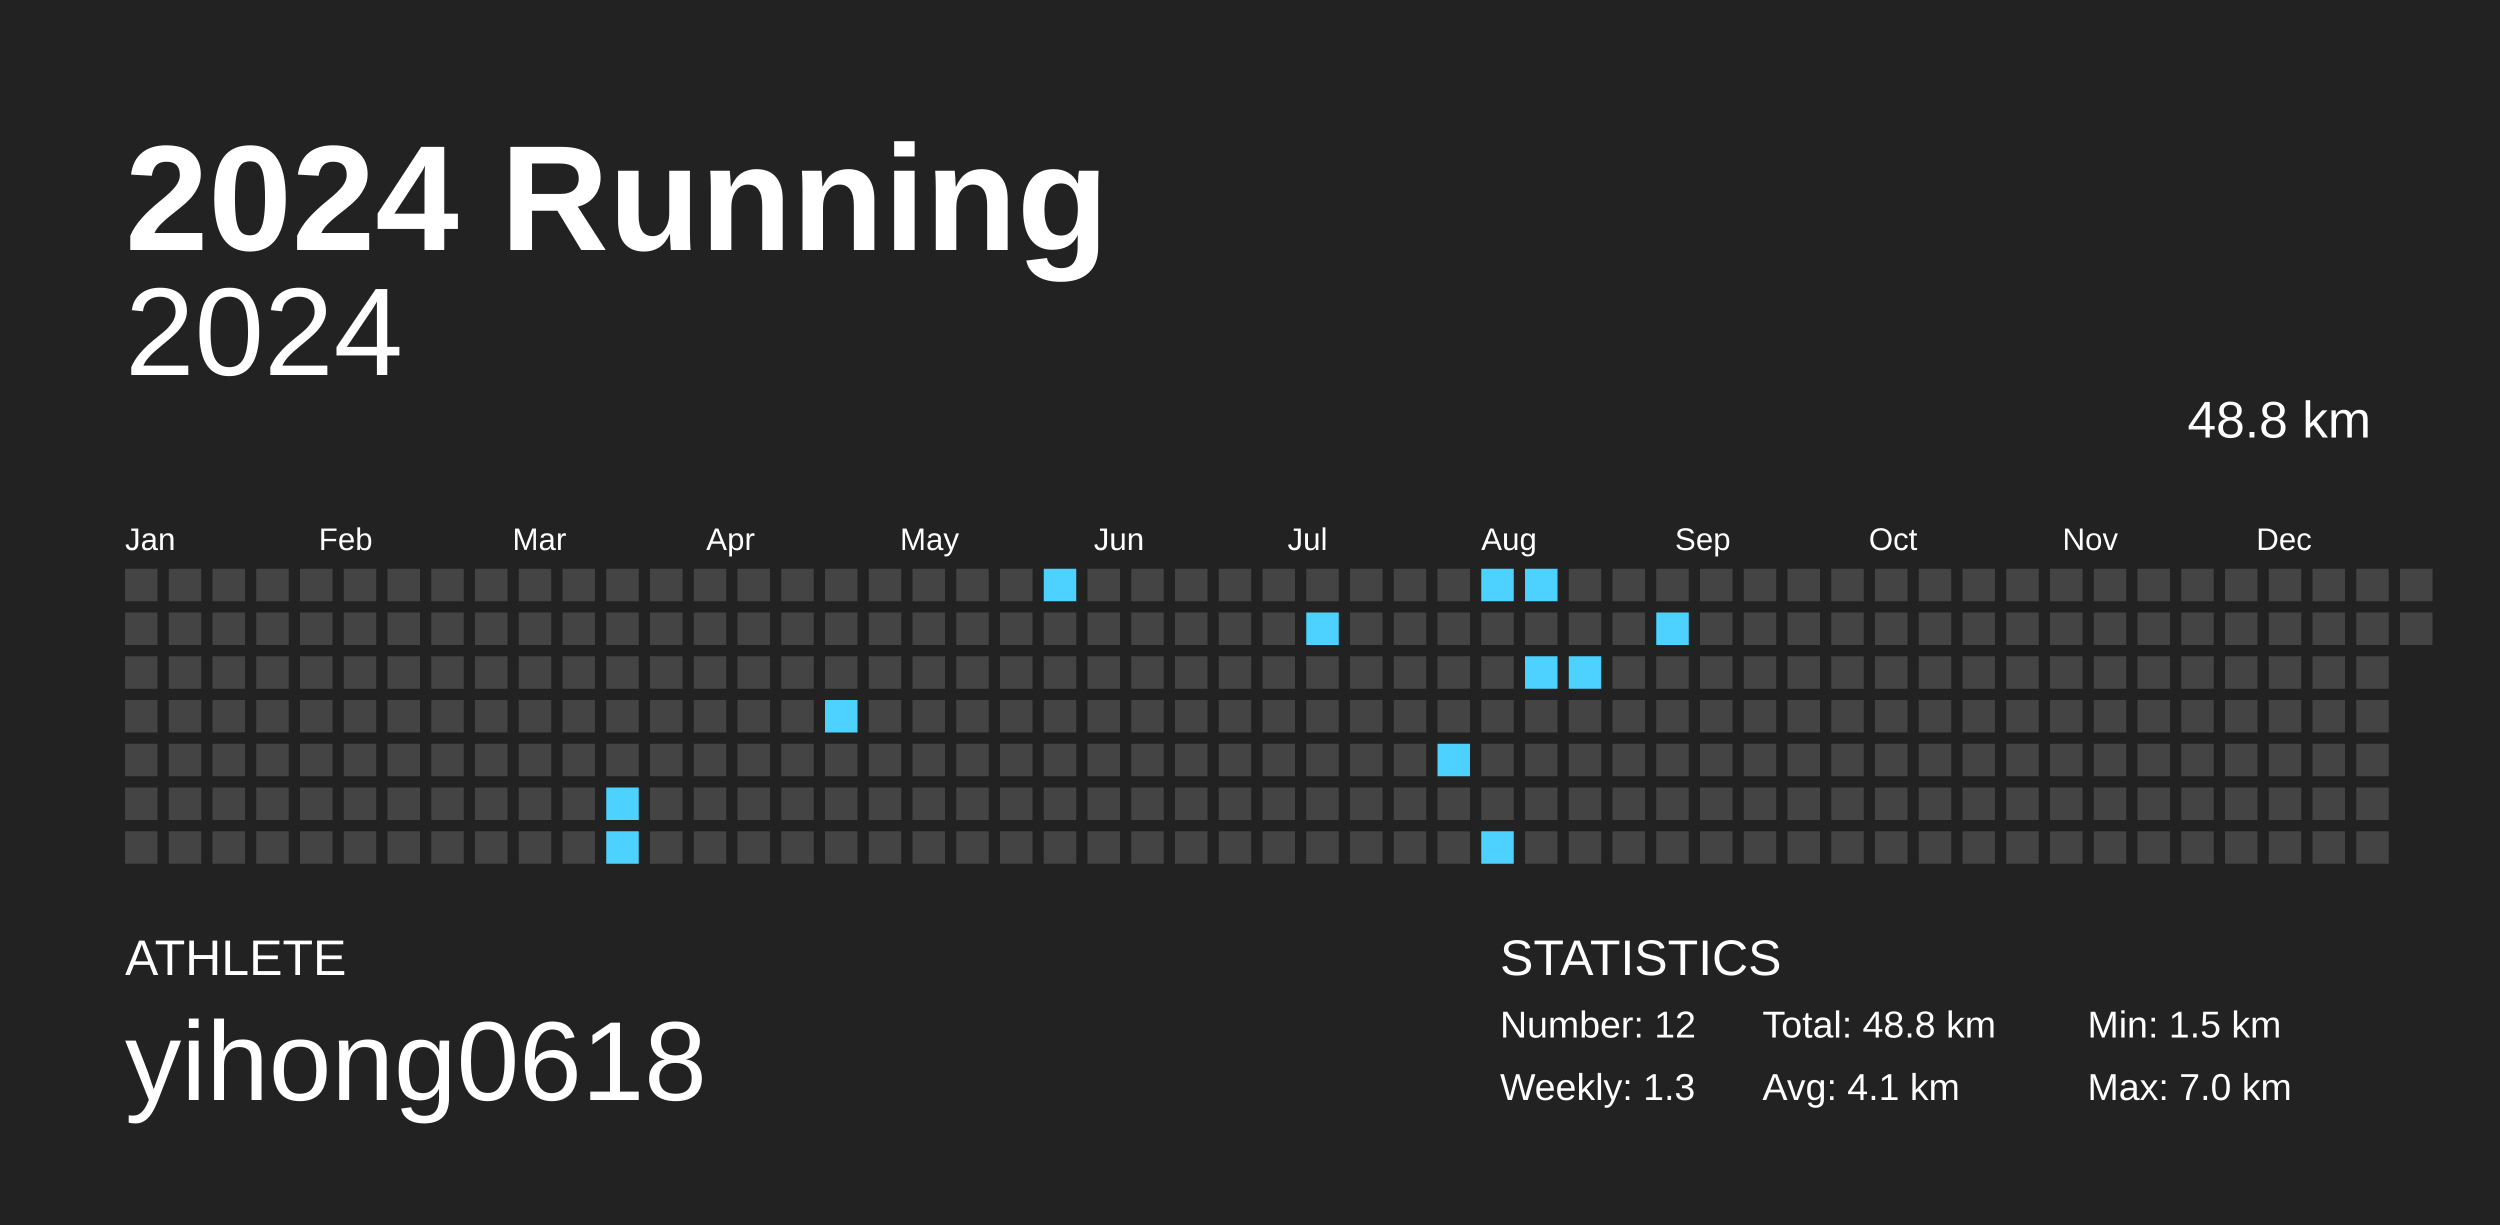
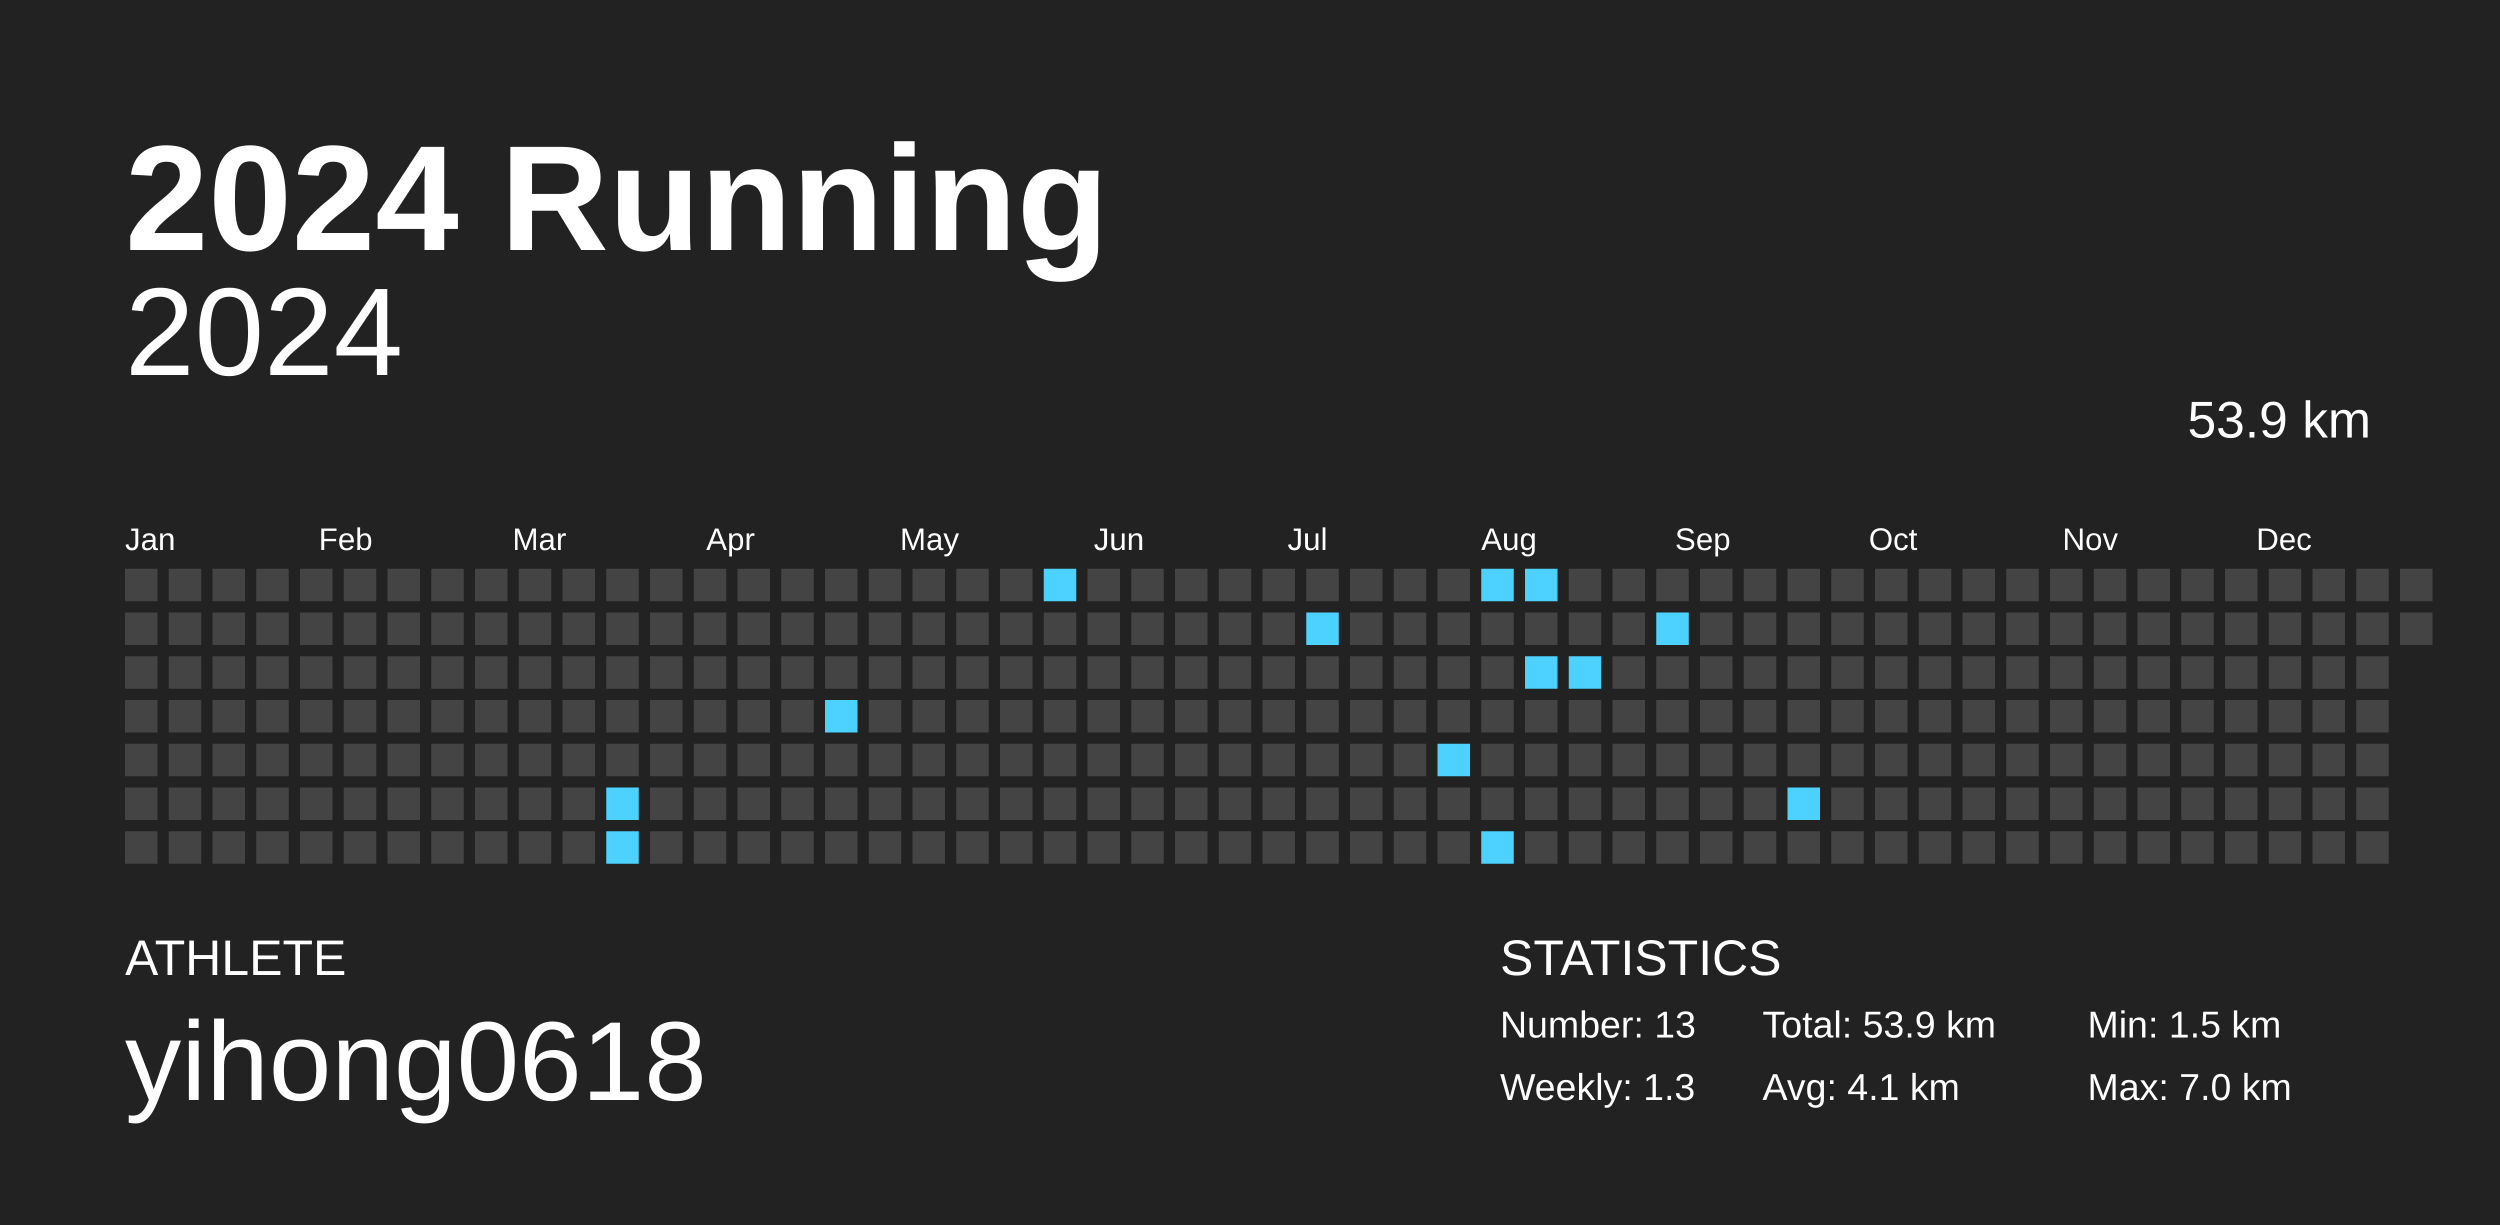
<svg xmlns="http://www.w3.org/2000/svg" baseProfile="full" height="98mm" version="1.1" viewBox="0,0,200,98" width="200mm">
  <defs />
  <rect fill="#222222" height="98" width="200" x="0" y="0" />
  <text fill="#FFFFFF" style="font-size:12px; font-family:Arial; font-weight:bold;" x="10" y="20">2024 Running</text>
  <text fill="#FFFFFF" style="font-size:4px; font-family:Arial" x="10" y="78">ATHLETE</text>
  <text fill="#FFFFFF" style="font-size:9px; font-family:Arial" x="10" y="88">yihong0618</text>
  <text fill="#FFFFFF" style="font-size:4px; font-family:Arial" x="120" y="78">STATISTICS</text>
-   <text fill="#FFFFFF" style="font-size:3px; font-family:Arial" x="120" y="83">Number: 12</text>
+   <text fill="#FFFFFF" style="font-size:3px; font-family:Arial" x="120" y="83">Number: 13</text>
  <text fill="#FFFFFF" style="font-size:3px; font-family:Arial" x="120" y="88">Weekly: 1.3</text>
-   <text fill="#FFFFFF" style="font-size:3px; font-family:Arial" x="141" y="83">Total: 48.8 km</text>
+   <text fill="#FFFFFF" style="font-size:3px; font-family:Arial" x="141" y="83">Total: 53.9 km</text>
  <text fill="#FFFFFF" style="font-size:3px; font-family:Arial" x="141" y="88">Avg: 4.1 km</text>
  <text fill="#FFFFFF" style="font-size:3px; font-family:Arial" x="167" y="83">Min: 1.5 km</text>
  <text fill="#FFFFFF" style="font-size:3px; font-family:Arial" x="167" y="88">Max: 7.0 km</text>
  <text alignment-baseline="hanging" fill="#FFFFFF" style="font-size:10.0px; font-family:Arial;" x="10" y="30">2024</text>
-   <text alignment-baseline="hanging" fill="#FFFFFF" style="font-size:4.125px; font-family:Arial;" x="175" y="35">48.8 km</text>
+   <text alignment-baseline="hanging" fill="#FFFFFF" style="font-size:4.125px; font-family:Arial;" x="175" y="35">53.9 km</text>
  <text fill="#FFFFFF" style="font-size:2.5px; font-family:Arial" x="10.0" y="44">Jan</text>
  <text fill="#FFFFFF" style="font-size:2.5px; font-family:Arial" x="25.5" y="44">Feb</text>
  <text fill="#FFFFFF" style="font-size:2.5px; font-family:Arial" x="41.0" y="44">Mar</text>
  <text fill="#FFFFFF" style="font-size:2.5px; font-family:Arial" x="56.5" y="44">Apr</text>
  <text fill="#FFFFFF" style="font-size:2.5px; font-family:Arial" x="72.0" y="44">May</text>
  <text fill="#FFFFFF" style="font-size:2.5px; font-family:Arial" x="87.5" y="44">Jun</text>
  <text fill="#FFFFFF" style="font-size:2.5px; font-family:Arial" x="103.0" y="44">Jul</text>
  <text fill="#FFFFFF" style="font-size:2.5px; font-family:Arial" x="118.5" y="44">Aug</text>
  <text fill="#FFFFFF" style="font-size:2.5px; font-family:Arial" x="134.0" y="44">Sep</text>
  <text fill="#FFFFFF" style="font-size:2.5px; font-family:Arial" x="149.5" y="44">Oct</text>
  <text fill="#FFFFFF" style="font-size:2.5px; font-family:Arial" x="165.0" y="44">Nov</text>
  <text fill="#FFFFFF" style="font-size:2.5px; font-family:Arial" x="180.5" y="44">Dec</text>
  <rect fill="#444444" height="2.6" width="2.6" x="10.0" y="45.5" />
  <rect fill="#444444" height="2.6" width="2.6" x="10.0" y="49.0" />
  <rect fill="#444444" height="2.6" width="2.6" x="10.0" y="52.5" />
  <rect fill="#444444" height="2.6" width="2.6" x="10.0" y="56.0" />
  <rect fill="#444444" height="2.6" width="2.6" x="10.0" y="59.5" />
  <rect fill="#444444" height="2.6" width="2.6" x="10.0" y="63.0" />
  <rect fill="#444444" height="2.6" width="2.6" x="10.0" y="66.5" />
  <rect fill="#444444" height="2.6" width="2.6" x="13.5" y="45.5" />
  <rect fill="#444444" height="2.6" width="2.6" x="13.5" y="49.0" />
  <rect fill="#444444" height="2.6" width="2.6" x="13.5" y="52.5" />
  <rect fill="#444444" height="2.6" width="2.6" x="13.5" y="56.0" />
  <rect fill="#444444" height="2.6" width="2.6" x="13.5" y="59.5" />
  <rect fill="#444444" height="2.6" width="2.6" x="13.5" y="63.0" />
  <rect fill="#444444" height="2.6" width="2.6" x="13.5" y="66.5" />
  <rect fill="#444444" height="2.6" width="2.6" x="17.0" y="45.5" />
  <rect fill="#444444" height="2.6" width="2.6" x="17.0" y="49.0" />
  <rect fill="#444444" height="2.6" width="2.6" x="17.0" y="52.5" />
  <rect fill="#444444" height="2.6" width="2.6" x="17.0" y="56.0" />
  <rect fill="#444444" height="2.6" width="2.6" x="17.0" y="59.5" />
  <rect fill="#444444" height="2.6" width="2.6" x="17.0" y="63.0" />
  <rect fill="#444444" height="2.6" width="2.6" x="17.0" y="66.5" />
  <rect fill="#444444" height="2.6" width="2.6" x="20.5" y="45.5" />
  <rect fill="#444444" height="2.6" width="2.6" x="20.5" y="49.0" />
  <rect fill="#444444" height="2.6" width="2.6" x="20.5" y="52.5" />
  <rect fill="#444444" height="2.6" width="2.6" x="20.5" y="56.0" />
  <rect fill="#444444" height="2.6" width="2.6" x="20.5" y="59.5" />
  <rect fill="#444444" height="2.6" width="2.6" x="20.5" y="63.0" />
  <rect fill="#444444" height="2.6" width="2.6" x="20.5" y="66.5" />
  <rect fill="#444444" height="2.6" width="2.6" x="24.0" y="45.5" />
  <rect fill="#444444" height="2.6" width="2.6" x="24.0" y="49.0" />
  <rect fill="#444444" height="2.6" width="2.6" x="24.0" y="52.5" />
  <rect fill="#444444" height="2.6" width="2.6" x="24.0" y="56.0" />
  <rect fill="#444444" height="2.6" width="2.6" x="24.0" y="59.5" />
  <rect fill="#444444" height="2.6" width="2.6" x="24.0" y="63.0" />
  <rect fill="#444444" height="2.6" width="2.6" x="24.0" y="66.5" />
  <rect fill="#444444" height="2.6" width="2.6" x="27.5" y="45.5" />
  <rect fill="#444444" height="2.6" width="2.6" x="27.5" y="49.0" />
  <rect fill="#444444" height="2.6" width="2.6" x="27.5" y="52.5" />
  <rect fill="#444444" height="2.6" width="2.6" x="27.5" y="56.0" />
  <rect fill="#444444" height="2.6" width="2.6" x="27.5" y="59.5" />
  <rect fill="#444444" height="2.6" width="2.6" x="27.5" y="63.0" />
  <rect fill="#444444" height="2.6" width="2.6" x="27.5" y="66.5" />
  <rect fill="#444444" height="2.6" width="2.6" x="31.0" y="45.5" />
  <rect fill="#444444" height="2.6" width="2.6" x="31.0" y="49.0" />
  <rect fill="#444444" height="2.6" width="2.6" x="31.0" y="52.5" />
  <rect fill="#444444" height="2.6" width="2.6" x="31.0" y="56.0" />
  <rect fill="#444444" height="2.6" width="2.6" x="31.0" y="59.5" />
  <rect fill="#444444" height="2.6" width="2.6" x="31.0" y="63.0" />
  <rect fill="#444444" height="2.6" width="2.6" x="31.0" y="66.5" />
  <rect fill="#444444" height="2.6" width="2.6" x="34.5" y="45.5" />
  <rect fill="#444444" height="2.6" width="2.6" x="34.5" y="49.0" />
  <rect fill="#444444" height="2.6" width="2.6" x="34.5" y="52.5" />
  <rect fill="#444444" height="2.6" width="2.6" x="34.5" y="56.0" />
  <rect fill="#444444" height="2.6" width="2.6" x="34.5" y="59.5" />
  <rect fill="#444444" height="2.6" width="2.6" x="34.5" y="63.0" />
  <rect fill="#444444" height="2.6" width="2.6" x="34.5" y="66.5" />
  <rect fill="#444444" height="2.6" width="2.6" x="38.0" y="45.5" />
  <rect fill="#444444" height="2.6" width="2.6" x="38.0" y="49.0" />
  <rect fill="#444444" height="2.6" width="2.6" x="38.0" y="52.5" />
  <rect fill="#444444" height="2.6" width="2.6" x="38.0" y="56.0" />
  <rect fill="#444444" height="2.6" width="2.6" x="38.0" y="59.5" />
  <rect fill="#444444" height="2.6" width="2.6" x="38.0" y="63.0" />
  <rect fill="#444444" height="2.6" width="2.6" x="38.0" y="66.5" />
  <rect fill="#444444" height="2.6" width="2.6" x="41.5" y="45.5" />
  <rect fill="#444444" height="2.6" width="2.6" x="41.5" y="49.0" />
  <rect fill="#444444" height="2.6" width="2.6" x="41.5" y="52.5" />
  <rect fill="#444444" height="2.6" width="2.6" x="41.5" y="56.0" />
  <rect fill="#444444" height="2.6" width="2.6" x="41.5" y="59.5" />
  <rect fill="#444444" height="2.6" width="2.6" x="41.5" y="63.0" />
  <rect fill="#444444" height="2.6" width="2.6" x="41.5" y="66.5" />
  <rect fill="#444444" height="2.6" width="2.6" x="45.0" y="45.5" />
  <rect fill="#444444" height="2.6" width="2.6" x="45.0" y="49.0" />
  <rect fill="#444444" height="2.6" width="2.6" x="45.0" y="52.5" />
  <rect fill="#444444" height="2.6" width="2.6" x="45.0" y="56.0" />
  <rect fill="#444444" height="2.6" width="2.6" x="45.0" y="59.5" />
  <rect fill="#444444" height="2.6" width="2.6" x="45.0" y="63.0" />
  <rect fill="#444444" height="2.6" width="2.6" x="45.0" y="66.5" />
  <rect fill="#444444" height="2.6" width="2.6" x="48.5" y="45.5" />
  <rect fill="#444444" height="2.6" width="2.6" x="48.5" y="49.0" />
  <rect fill="#444444" height="2.6" width="2.6" x="48.5" y="52.5" />
  <rect fill="#444444" height="2.6" width="2.6" x="48.5" y="56.0" />
  <rect fill="#444444" height="2.6" width="2.6" x="48.5" y="59.5" />
  <rect fill="#4dd2ff" height="2.6" width="2.6" x="48.5" y="63.0" />
  <rect fill="#4dd2ff" height="2.6" width="2.6" x="48.5" y="66.5" />
  <rect fill="#444444" height="2.6" width="2.6" x="52.0" y="45.5" />
  <rect fill="#444444" height="2.6" width="2.6" x="52.0" y="49.0" />
  <rect fill="#444444" height="2.6" width="2.6" x="52.0" y="52.5" />
  <rect fill="#444444" height="2.6" width="2.6" x="52.0" y="56.0" />
  <rect fill="#444444" height="2.6" width="2.6" x="52.0" y="59.5" />
  <rect fill="#444444" height="2.6" width="2.6" x="52.0" y="63.0" />
  <rect fill="#444444" height="2.6" width="2.6" x="52.0" y="66.5" />
  <rect fill="#444444" height="2.6" width="2.6" x="55.5" y="45.5" />
  <rect fill="#444444" height="2.6" width="2.6" x="55.5" y="49.0" />
  <rect fill="#444444" height="2.6" width="2.6" x="55.5" y="52.5" />
  <rect fill="#444444" height="2.6" width="2.6" x="55.5" y="56.0" />
  <rect fill="#444444" height="2.6" width="2.6" x="55.5" y="59.5" />
  <rect fill="#444444" height="2.6" width="2.6" x="55.5" y="63.0" />
  <rect fill="#444444" height="2.6" width="2.6" x="55.5" y="66.5" />
  <rect fill="#444444" height="2.6" width="2.6" x="59.0" y="45.5" />
  <rect fill="#444444" height="2.6" width="2.6" x="59.0" y="49.0" />
  <rect fill="#444444" height="2.6" width="2.6" x="59.0" y="52.5" />
  <rect fill="#444444" height="2.6" width="2.6" x="59.0" y="56.0" />
  <rect fill="#444444" height="2.6" width="2.6" x="59.0" y="59.5" />
  <rect fill="#444444" height="2.6" width="2.6" x="59.0" y="63.0" />
  <rect fill="#444444" height="2.6" width="2.6" x="59.0" y="66.5" />
  <rect fill="#444444" height="2.6" width="2.6" x="62.5" y="45.5" />
  <rect fill="#444444" height="2.6" width="2.6" x="62.5" y="49.0" />
  <rect fill="#444444" height="2.6" width="2.6" x="62.5" y="52.5" />
  <rect fill="#444444" height="2.6" width="2.6" x="62.5" y="56.0" />
  <rect fill="#444444" height="2.6" width="2.6" x="62.5" y="59.5" />
  <rect fill="#444444" height="2.6" width="2.6" x="62.5" y="63.0" />
  <rect fill="#444444" height="2.6" width="2.6" x="62.5" y="66.5" />
  <rect fill="#444444" height="2.6" width="2.6" x="66.0" y="45.5" />
  <rect fill="#444444" height="2.6" width="2.6" x="66.0" y="49.0" />
  <rect fill="#444444" height="2.6" width="2.6" x="66.0" y="52.5" />
  <rect fill="#4dd2ff" height="2.6" width="2.6" x="66.0" y="56.0" />
  <rect fill="#444444" height="2.6" width="2.6" x="66.0" y="59.5" />
  <rect fill="#444444" height="2.6" width="2.6" x="66.0" y="63.0" />
  <rect fill="#444444" height="2.6" width="2.6" x="66.0" y="66.5" />
  <rect fill="#444444" height="2.6" width="2.6" x="69.5" y="45.5" />
  <rect fill="#444444" height="2.6" width="2.6" x="69.5" y="49.0" />
  <rect fill="#444444" height="2.6" width="2.6" x="69.5" y="52.5" />
  <rect fill="#444444" height="2.6" width="2.6" x="69.5" y="56.0" />
  <rect fill="#444444" height="2.6" width="2.6" x="69.5" y="59.5" />
  <rect fill="#444444" height="2.6" width="2.6" x="69.5" y="63.0" />
  <rect fill="#444444" height="2.6" width="2.6" x="69.5" y="66.5" />
  <rect fill="#444444" height="2.6" width="2.6" x="73.0" y="45.5" />
  <rect fill="#444444" height="2.6" width="2.6" x="73.0" y="49.0" />
  <rect fill="#444444" height="2.6" width="2.6" x="73.0" y="52.5" />
  <rect fill="#444444" height="2.6" width="2.6" x="73.0" y="56.0" />
  <rect fill="#444444" height="2.6" width="2.6" x="73.0" y="59.5" />
  <rect fill="#444444" height="2.6" width="2.6" x="73.0" y="63.0" />
  <rect fill="#444444" height="2.6" width="2.6" x="73.0" y="66.5" />
  <rect fill="#444444" height="2.6" width="2.6" x="76.5" y="45.5" />
  <rect fill="#444444" height="2.6" width="2.6" x="76.5" y="49.0" />
  <rect fill="#444444" height="2.6" width="2.6" x="76.5" y="52.5" />
  <rect fill="#444444" height="2.6" width="2.6" x="76.5" y="56.0" />
  <rect fill="#444444" height="2.6" width="2.6" x="76.5" y="59.5" />
  <rect fill="#444444" height="2.6" width="2.6" x="76.5" y="63.0" />
  <rect fill="#444444" height="2.6" width="2.6" x="76.5" y="66.5" />
  <rect fill="#444444" height="2.6" width="2.6" x="80.0" y="45.5" />
  <rect fill="#444444" height="2.6" width="2.6" x="80.0" y="49.0" />
  <rect fill="#444444" height="2.6" width="2.6" x="80.0" y="52.5" />
  <rect fill="#444444" height="2.6" width="2.6" x="80.0" y="56.0" />
  <rect fill="#444444" height="2.6" width="2.6" x="80.0" y="59.5" />
  <rect fill="#444444" height="2.6" width="2.6" x="80.0" y="63.0" />
  <rect fill="#444444" height="2.6" width="2.6" x="80.0" y="66.5" />
  <rect fill="#4dd2ff" height="2.6" width="2.6" x="83.5" y="45.5" />
  <rect fill="#444444" height="2.6" width="2.6" x="83.5" y="49.0" />
  <rect fill="#444444" height="2.6" width="2.6" x="83.5" y="52.5" />
  <rect fill="#444444" height="2.6" width="2.6" x="83.5" y="56.0" />
  <rect fill="#444444" height="2.6" width="2.6" x="83.5" y="59.5" />
  <rect fill="#444444" height="2.6" width="2.6" x="83.5" y="63.0" />
  <rect fill="#444444" height="2.6" width="2.6" x="83.5" y="66.5" />
  <rect fill="#444444" height="2.6" width="2.6" x="87.0" y="45.5" />
  <rect fill="#444444" height="2.6" width="2.6" x="87.0" y="49.0" />
  <rect fill="#444444" height="2.6" width="2.6" x="87.0" y="52.5" />
  <rect fill="#444444" height="2.6" width="2.6" x="87.0" y="56.0" />
  <rect fill="#444444" height="2.6" width="2.6" x="87.0" y="59.5" />
  <rect fill="#444444" height="2.6" width="2.6" x="87.0" y="63.0" />
  <rect fill="#444444" height="2.6" width="2.6" x="87.0" y="66.5" />
  <rect fill="#444444" height="2.6" width="2.6" x="90.5" y="45.5" />
  <rect fill="#444444" height="2.6" width="2.6" x="90.5" y="49.0" />
  <rect fill="#444444" height="2.6" width="2.6" x="90.5" y="52.5" />
  <rect fill="#444444" height="2.6" width="2.6" x="90.5" y="56.0" />
  <rect fill="#444444" height="2.6" width="2.6" x="90.5" y="59.5" />
  <rect fill="#444444" height="2.6" width="2.6" x="90.5" y="63.0" />
  <rect fill="#444444" height="2.6" width="2.6" x="90.5" y="66.5" />
  <rect fill="#444444" height="2.6" width="2.6" x="94.0" y="45.5" />
  <rect fill="#444444" height="2.6" width="2.6" x="94.0" y="49.0" />
  <rect fill="#444444" height="2.6" width="2.6" x="94.0" y="52.5" />
  <rect fill="#444444" height="2.6" width="2.6" x="94.0" y="56.0" />
  <rect fill="#444444" height="2.6" width="2.6" x="94.0" y="59.5" />
  <rect fill="#444444" height="2.6" width="2.6" x="94.0" y="63.0" />
  <rect fill="#444444" height="2.6" width="2.6" x="94.0" y="66.5" />
  <rect fill="#444444" height="2.6" width="2.6" x="97.5" y="45.5" />
  <rect fill="#444444" height="2.6" width="2.6" x="97.5" y="49.0" />
  <rect fill="#444444" height="2.6" width="2.6" x="97.5" y="52.5" />
  <rect fill="#444444" height="2.6" width="2.6" x="97.5" y="56.0" />
  <rect fill="#444444" height="2.6" width="2.6" x="97.5" y="59.5" />
  <rect fill="#444444" height="2.6" width="2.6" x="97.5" y="63.0" />
  <rect fill="#444444" height="2.6" width="2.6" x="97.5" y="66.5" />
  <rect fill="#444444" height="2.6" width="2.6" x="101.0" y="45.5" />
  <rect fill="#444444" height="2.6" width="2.6" x="101.0" y="49.0" />
  <rect fill="#444444" height="2.6" width="2.6" x="101.0" y="52.5" />
  <rect fill="#444444" height="2.6" width="2.6" x="101.0" y="56.0" />
  <rect fill="#444444" height="2.6" width="2.6" x="101.0" y="59.5" />
  <rect fill="#444444" height="2.6" width="2.6" x="101.0" y="63.0" />
  <rect fill="#444444" height="2.6" width="2.6" x="101.0" y="66.5" />
  <rect fill="#444444" height="2.6" width="2.6" x="104.5" y="45.5" />
  <rect fill="#4dd2ff" height="2.6" width="2.6" x="104.5" y="49.0" />
  <rect fill="#444444" height="2.6" width="2.6" x="104.5" y="52.5" />
  <rect fill="#444444" height="2.6" width="2.6" x="104.5" y="56.0" />
  <rect fill="#444444" height="2.6" width="2.6" x="104.5" y="59.5" />
  <rect fill="#444444" height="2.6" width="2.6" x="104.5" y="63.0" />
  <rect fill="#444444" height="2.6" width="2.6" x="104.5" y="66.5" />
  <rect fill="#444444" height="2.6" width="2.6" x="108.0" y="45.5" />
  <rect fill="#444444" height="2.6" width="2.6" x="108.0" y="49.0" />
  <rect fill="#444444" height="2.6" width="2.6" x="108.0" y="52.5" />
  <rect fill="#444444" height="2.6" width="2.6" x="108.0" y="56.0" />
  <rect fill="#444444" height="2.6" width="2.6" x="108.0" y="59.5" />
  <rect fill="#444444" height="2.6" width="2.6" x="108.0" y="63.0" />
  <rect fill="#444444" height="2.6" width="2.6" x="108.0" y="66.5" />
  <rect fill="#444444" height="2.6" width="2.6" x="111.5" y="45.5" />
  <rect fill="#444444" height="2.6" width="2.6" x="111.5" y="49.0" />
  <rect fill="#444444" height="2.6" width="2.6" x="111.5" y="52.5" />
  <rect fill="#444444" height="2.6" width="2.6" x="111.5" y="56.0" />
  <rect fill="#444444" height="2.6" width="2.6" x="111.5" y="59.5" />
  <rect fill="#444444" height="2.6" width="2.6" x="111.5" y="63.0" />
  <rect fill="#444444" height="2.6" width="2.6" x="111.5" y="66.5" />
  <rect fill="#444444" height="2.6" width="2.6" x="115.0" y="45.5" />
  <rect fill="#444444" height="2.6" width="2.6" x="115.0" y="49.0" />
  <rect fill="#444444" height="2.6" width="2.6" x="115.0" y="52.5" />
  <rect fill="#444444" height="2.6" width="2.6" x="115.0" y="56.0" />
  <rect fill="#4dd2ff" height="2.6" width="2.6" x="115.0" y="59.5" />
  <rect fill="#444444" height="2.6" width="2.6" x="115.0" y="63.0" />
  <rect fill="#444444" height="2.6" width="2.6" x="115.0" y="66.5" />
  <rect fill="#4dd2ff" height="2.6" width="2.6" x="118.5" y="45.5" />
  <rect fill="#444444" height="2.6" width="2.6" x="118.5" y="49.0" />
  <rect fill="#444444" height="2.6" width="2.6" x="118.5" y="52.5" />
  <rect fill="#444444" height="2.6" width="2.6" x="118.5" y="56.0" />
  <rect fill="#444444" height="2.6" width="2.6" x="118.5" y="59.5" />
  <rect fill="#444444" height="2.6" width="2.6" x="118.5" y="63.0" />
  <rect fill="#4dd2ff" height="2.6" width="2.6" x="118.5" y="66.5" />
  <rect fill="#4dd2ff" height="2.6" width="2.6" x="122.0" y="45.5" />
  <rect fill="#444444" height="2.6" width="2.6" x="122.0" y="49.0" />
  <rect fill="#4dd2ff" height="2.6" width="2.6" x="122.0" y="52.5" />
  <rect fill="#444444" height="2.6" width="2.6" x="122.0" y="56.0" />
  <rect fill="#444444" height="2.6" width="2.6" x="122.0" y="59.5" />
  <rect fill="#444444" height="2.6" width="2.6" x="122.0" y="63.0" />
  <rect fill="#444444" height="2.6" width="2.6" x="122.0" y="66.5" />
  <rect fill="#444444" height="2.6" width="2.6" x="125.5" y="45.5" />
  <rect fill="#444444" height="2.6" width="2.6" x="125.5" y="49.0" />
  <rect fill="#4dd2ff" height="2.6" width="2.6" x="125.5" y="52.5" />
  <rect fill="#444444" height="2.6" width="2.6" x="125.5" y="56.0" />
  <rect fill="#444444" height="2.6" width="2.6" x="125.5" y="59.5" />
  <rect fill="#444444" height="2.6" width="2.6" x="125.5" y="63.0" />
  <rect fill="#444444" height="2.6" width="2.6" x="125.5" y="66.5" />
  <rect fill="#444444" height="2.6" width="2.6" x="129.0" y="45.5" />
  <rect fill="#444444" height="2.6" width="2.6" x="129.0" y="49.0" />
  <rect fill="#444444" height="2.6" width="2.6" x="129.0" y="52.5" />
  <rect fill="#444444" height="2.6" width="2.6" x="129.0" y="56.0" />
  <rect fill="#444444" height="2.6" width="2.6" x="129.0" y="59.5" />
  <rect fill="#444444" height="2.6" width="2.6" x="129.0" y="63.0" />
  <rect fill="#444444" height="2.6" width="2.6" x="129.0" y="66.5" />
  <rect fill="#444444" height="2.6" width="2.6" x="132.5" y="45.5" />
  <rect fill="#4dd2ff" height="2.6" width="2.6" x="132.5" y="49.0" />
  <rect fill="#444444" height="2.6" width="2.6" x="132.5" y="52.5" />
  <rect fill="#444444" height="2.6" width="2.6" x="132.5" y="56.0" />
  <rect fill="#444444" height="2.6" width="2.6" x="132.5" y="59.5" />
  <rect fill="#444444" height="2.6" width="2.6" x="132.5" y="63.0" />
  <rect fill="#444444" height="2.6" width="2.6" x="132.5" y="66.5" />
  <rect fill="#444444" height="2.6" width="2.6" x="136.0" y="45.5" />
  <rect fill="#444444" height="2.6" width="2.6" x="136.0" y="49.0" />
  <rect fill="#444444" height="2.6" width="2.6" x="136.0" y="52.5" />
  <rect fill="#444444" height="2.6" width="2.6" x="136.0" y="56.0" />
  <rect fill="#444444" height="2.6" width="2.6" x="136.0" y="59.5" />
  <rect fill="#444444" height="2.6" width="2.6" x="136.0" y="63.0" />
  <rect fill="#444444" height="2.6" width="2.6" x="136.0" y="66.5" />
  <rect fill="#444444" height="2.6" width="2.6" x="139.5" y="45.5" />
  <rect fill="#444444" height="2.6" width="2.6" x="139.5" y="49.0" />
  <rect fill="#444444" height="2.6" width="2.6" x="139.5" y="52.5" />
  <rect fill="#444444" height="2.6" width="2.6" x="139.5" y="56.0" />
  <rect fill="#444444" height="2.6" width="2.6" x="139.5" y="59.5" />
  <rect fill="#444444" height="2.6" width="2.6" x="139.5" y="63.0" />
  <rect fill="#444444" height="2.6" width="2.6" x="139.5" y="66.5" />
  <rect fill="#444444" height="2.6" width="2.6" x="143.0" y="45.5" />
  <rect fill="#444444" height="2.6" width="2.6" x="143.0" y="49.0" />
  <rect fill="#444444" height="2.6" width="2.6" x="143.0" y="52.5" />
  <rect fill="#444444" height="2.6" width="2.6" x="143.0" y="56.0" />
  <rect fill="#444444" height="2.6" width="2.6" x="143.0" y="59.5" />
-   <rect fill="#444444" height="2.6" width="2.6" x="143.0" y="63.0" />
+   <rect fill="#4dd2ff" height="2.6" width="2.6" x="143.0" y="63.0" />
  <rect fill="#444444" height="2.6" width="2.6" x="143.0" y="66.5" />
  <rect fill="#444444" height="2.6" width="2.6" x="146.5" y="45.5" />
  <rect fill="#444444" height="2.6" width="2.6" x="146.5" y="49.0" />
  <rect fill="#444444" height="2.6" width="2.6" x="146.5" y="52.5" />
  <rect fill="#444444" height="2.6" width="2.6" x="146.5" y="56.0" />
  <rect fill="#444444" height="2.6" width="2.6" x="146.5" y="59.5" />
  <rect fill="#444444" height="2.6" width="2.6" x="146.5" y="63.0" />
  <rect fill="#444444" height="2.6" width="2.6" x="146.5" y="66.5" />
  <rect fill="#444444" height="2.6" width="2.6" x="150.0" y="45.5" />
  <rect fill="#444444" height="2.6" width="2.6" x="150.0" y="49.0" />
  <rect fill="#444444" height="2.6" width="2.6" x="150.0" y="52.5" />
  <rect fill="#444444" height="2.6" width="2.6" x="150.0" y="56.0" />
  <rect fill="#444444" height="2.6" width="2.6" x="150.0" y="59.5" />
  <rect fill="#444444" height="2.6" width="2.6" x="150.0" y="63.0" />
  <rect fill="#444444" height="2.6" width="2.6" x="150.0" y="66.5" />
  <rect fill="#444444" height="2.6" width="2.6" x="153.5" y="45.5" />
  <rect fill="#444444" height="2.6" width="2.6" x="153.5" y="49.0" />
  <rect fill="#444444" height="2.6" width="2.6" x="153.5" y="52.5" />
  <rect fill="#444444" height="2.6" width="2.6" x="153.5" y="56.0" />
  <rect fill="#444444" height="2.6" width="2.6" x="153.5" y="59.5" />
  <rect fill="#444444" height="2.6" width="2.6" x="153.5" y="63.0" />
  <rect fill="#444444" height="2.6" width="2.6" x="153.5" y="66.5" />
  <rect fill="#444444" height="2.6" width="2.6" x="157.0" y="45.5" />
  <rect fill="#444444" height="2.6" width="2.6" x="157.0" y="49.0" />
  <rect fill="#444444" height="2.6" width="2.6" x="157.0" y="52.5" />
  <rect fill="#444444" height="2.6" width="2.6" x="157.0" y="56.0" />
  <rect fill="#444444" height="2.6" width="2.6" x="157.0" y="59.5" />
  <rect fill="#444444" height="2.6" width="2.6" x="157.0" y="63.0" />
  <rect fill="#444444" height="2.6" width="2.6" x="157.0" y="66.5" />
  <rect fill="#444444" height="2.6" width="2.6" x="160.5" y="45.5" />
  <rect fill="#444444" height="2.6" width="2.6" x="160.5" y="49.0" />
  <rect fill="#444444" height="2.6" width="2.6" x="160.5" y="52.5" />
  <rect fill="#444444" height="2.6" width="2.6" x="160.5" y="56.0" />
  <rect fill="#444444" height="2.6" width="2.6" x="160.5" y="59.5" />
  <rect fill="#444444" height="2.6" width="2.6" x="160.5" y="63.0" />
  <rect fill="#444444" height="2.6" width="2.6" x="160.5" y="66.5" />
  <rect fill="#444444" height="2.6" width="2.6" x="164.0" y="45.5" />
  <rect fill="#444444" height="2.6" width="2.6" x="164.0" y="49.0" />
  <rect fill="#444444" height="2.6" width="2.6" x="164.0" y="52.5" />
  <rect fill="#444444" height="2.6" width="2.6" x="164.0" y="56.0" />
  <rect fill="#444444" height="2.6" width="2.6" x="164.0" y="59.5" />
  <rect fill="#444444" height="2.6" width="2.6" x="164.0" y="63.0" />
  <rect fill="#444444" height="2.6" width="2.6" x="164.0" y="66.5" />
  <rect fill="#444444" height="2.6" width="2.6" x="167.5" y="45.5" />
  <rect fill="#444444" height="2.6" width="2.6" x="167.5" y="49.0" />
  <rect fill="#444444" height="2.6" width="2.6" x="167.5" y="52.5" />
  <rect fill="#444444" height="2.6" width="2.6" x="167.5" y="56.0" />
  <rect fill="#444444" height="2.6" width="2.6" x="167.5" y="59.5" />
  <rect fill="#444444" height="2.6" width="2.6" x="167.5" y="63.0" />
  <rect fill="#444444" height="2.6" width="2.6" x="167.5" y="66.5" />
  <rect fill="#444444" height="2.6" width="2.6" x="171.0" y="45.5" />
  <rect fill="#444444" height="2.6" width="2.6" x="171.0" y="49.0" />
  <rect fill="#444444" height="2.6" width="2.6" x="171.0" y="52.5" />
  <rect fill="#444444" height="2.6" width="2.6" x="171.0" y="56.0" />
  <rect fill="#444444" height="2.6" width="2.6" x="171.0" y="59.5" />
  <rect fill="#444444" height="2.6" width="2.6" x="171.0" y="63.0" />
  <rect fill="#444444" height="2.6" width="2.6" x="171.0" y="66.5" />
  <rect fill="#444444" height="2.6" width="2.6" x="174.5" y="45.5" />
  <rect fill="#444444" height="2.6" width="2.6" x="174.5" y="49.0" />
  <rect fill="#444444" height="2.6" width="2.6" x="174.5" y="52.5" />
  <rect fill="#444444" height="2.6" width="2.6" x="174.5" y="56.0" />
  <rect fill="#444444" height="2.6" width="2.6" x="174.5" y="59.5" />
  <rect fill="#444444" height="2.6" width="2.6" x="174.5" y="63.0" />
  <rect fill="#444444" height="2.6" width="2.6" x="174.5" y="66.5" />
  <rect fill="#444444" height="2.6" width="2.6" x="178.0" y="45.5" />
  <rect fill="#444444" height="2.6" width="2.6" x="178.0" y="49.0" />
  <rect fill="#444444" height="2.6" width="2.6" x="178.0" y="52.5" />
  <rect fill="#444444" height="2.6" width="2.6" x="178.0" y="56.0" />
  <rect fill="#444444" height="2.6" width="2.6" x="178.0" y="59.5" />
  <rect fill="#444444" height="2.6" width="2.6" x="178.0" y="63.0" />
  <rect fill="#444444" height="2.6" width="2.6" x="178.0" y="66.5" />
  <rect fill="#444444" height="2.6" width="2.6" x="181.5" y="45.5" />
  <rect fill="#444444" height="2.6" width="2.6" x="181.5" y="49.0" />
  <rect fill="#444444" height="2.6" width="2.6" x="181.5" y="52.5" />
  <rect fill="#444444" height="2.6" width="2.6" x="181.5" y="56.0" />
  <rect fill="#444444" height="2.6" width="2.6" x="181.5" y="59.5" />
  <rect fill="#444444" height="2.6" width="2.6" x="181.5" y="63.0" />
  <rect fill="#444444" height="2.6" width="2.6" x="181.5" y="66.5" />
  <rect fill="#444444" height="2.6" width="2.6" x="185.0" y="45.5" />
  <rect fill="#444444" height="2.6" width="2.6" x="185.0" y="49.0" />
  <rect fill="#444444" height="2.6" width="2.6" x="185.0" y="52.5" />
  <rect fill="#444444" height="2.6" width="2.6" x="185.0" y="56.0" />
  <rect fill="#444444" height="2.6" width="2.6" x="185.0" y="59.5" />
  <rect fill="#444444" height="2.6" width="2.6" x="185.0" y="63.0" />
  <rect fill="#444444" height="2.6" width="2.6" x="185.0" y="66.5" />
  <rect fill="#444444" height="2.6" width="2.6" x="188.5" y="45.5" />
  <rect fill="#444444" height="2.6" width="2.6" x="188.5" y="49.0" />
  <rect fill="#444444" height="2.6" width="2.6" x="188.5" y="52.5" />
  <rect fill="#444444" height="2.6" width="2.6" x="188.5" y="56.0" />
  <rect fill="#444444" height="2.6" width="2.6" x="188.5" y="59.5" />
  <rect fill="#444444" height="2.6" width="2.6" x="188.5" y="63.0" />
  <rect fill="#444444" height="2.6" width="2.6" x="188.5" y="66.5" />
  <rect fill="#444444" height="2.6" width="2.6" x="192.0" y="45.5" />
  <rect fill="#444444" height="2.6" width="2.6" x="192.0" y="49.0" />
</svg>
